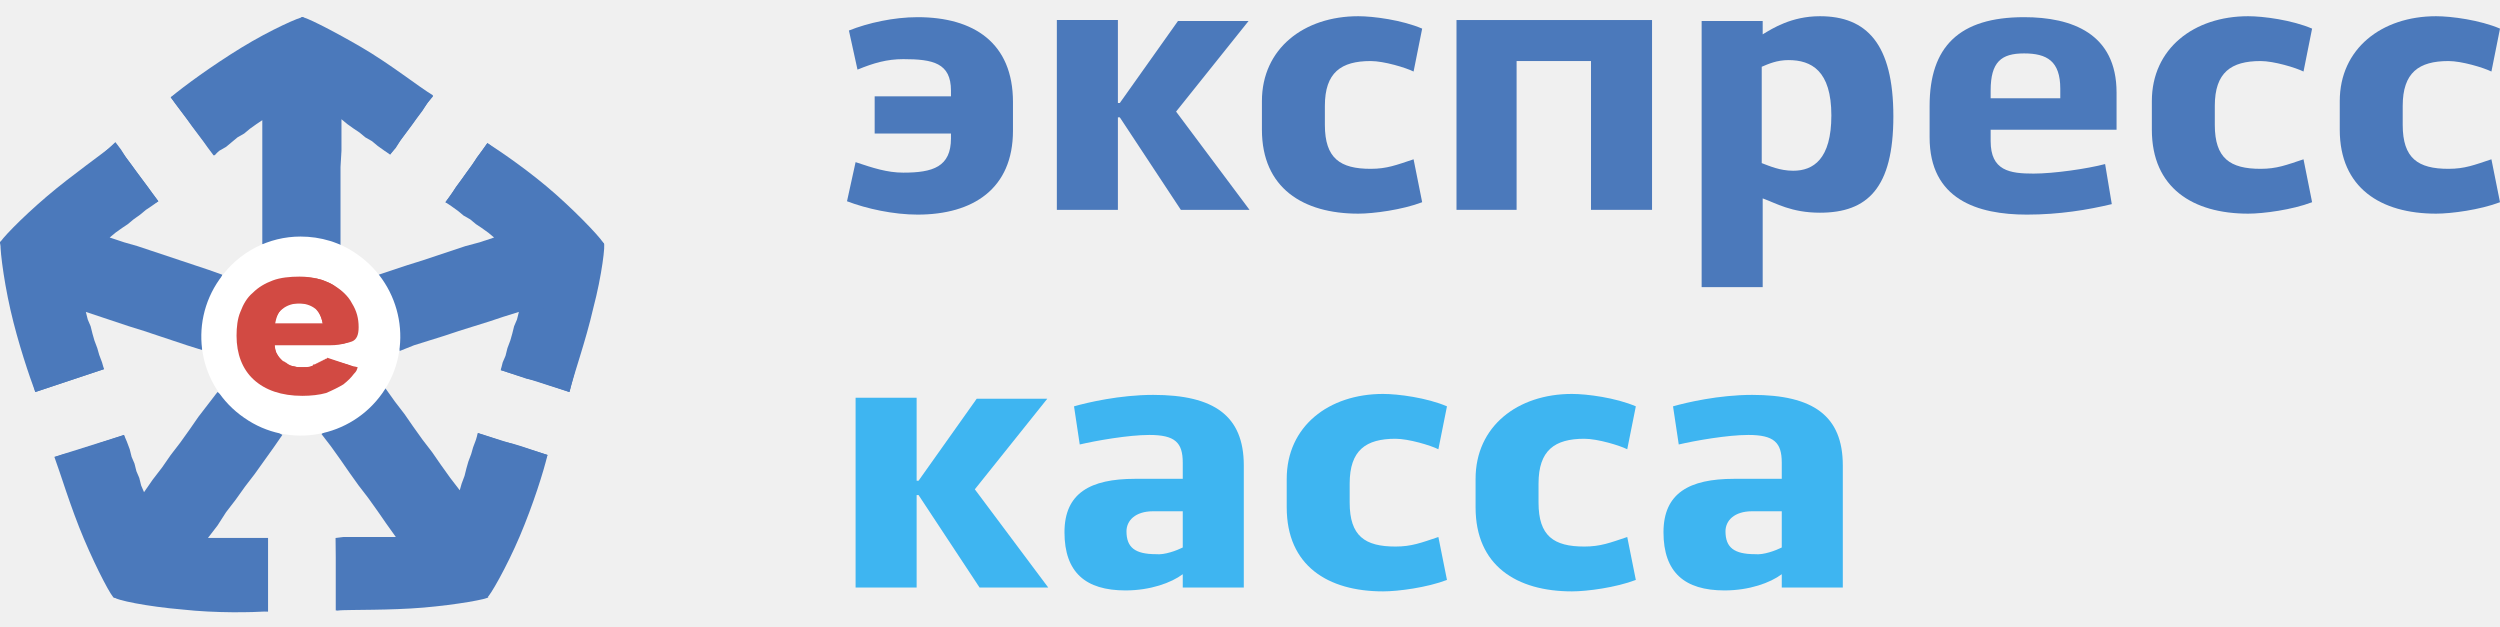
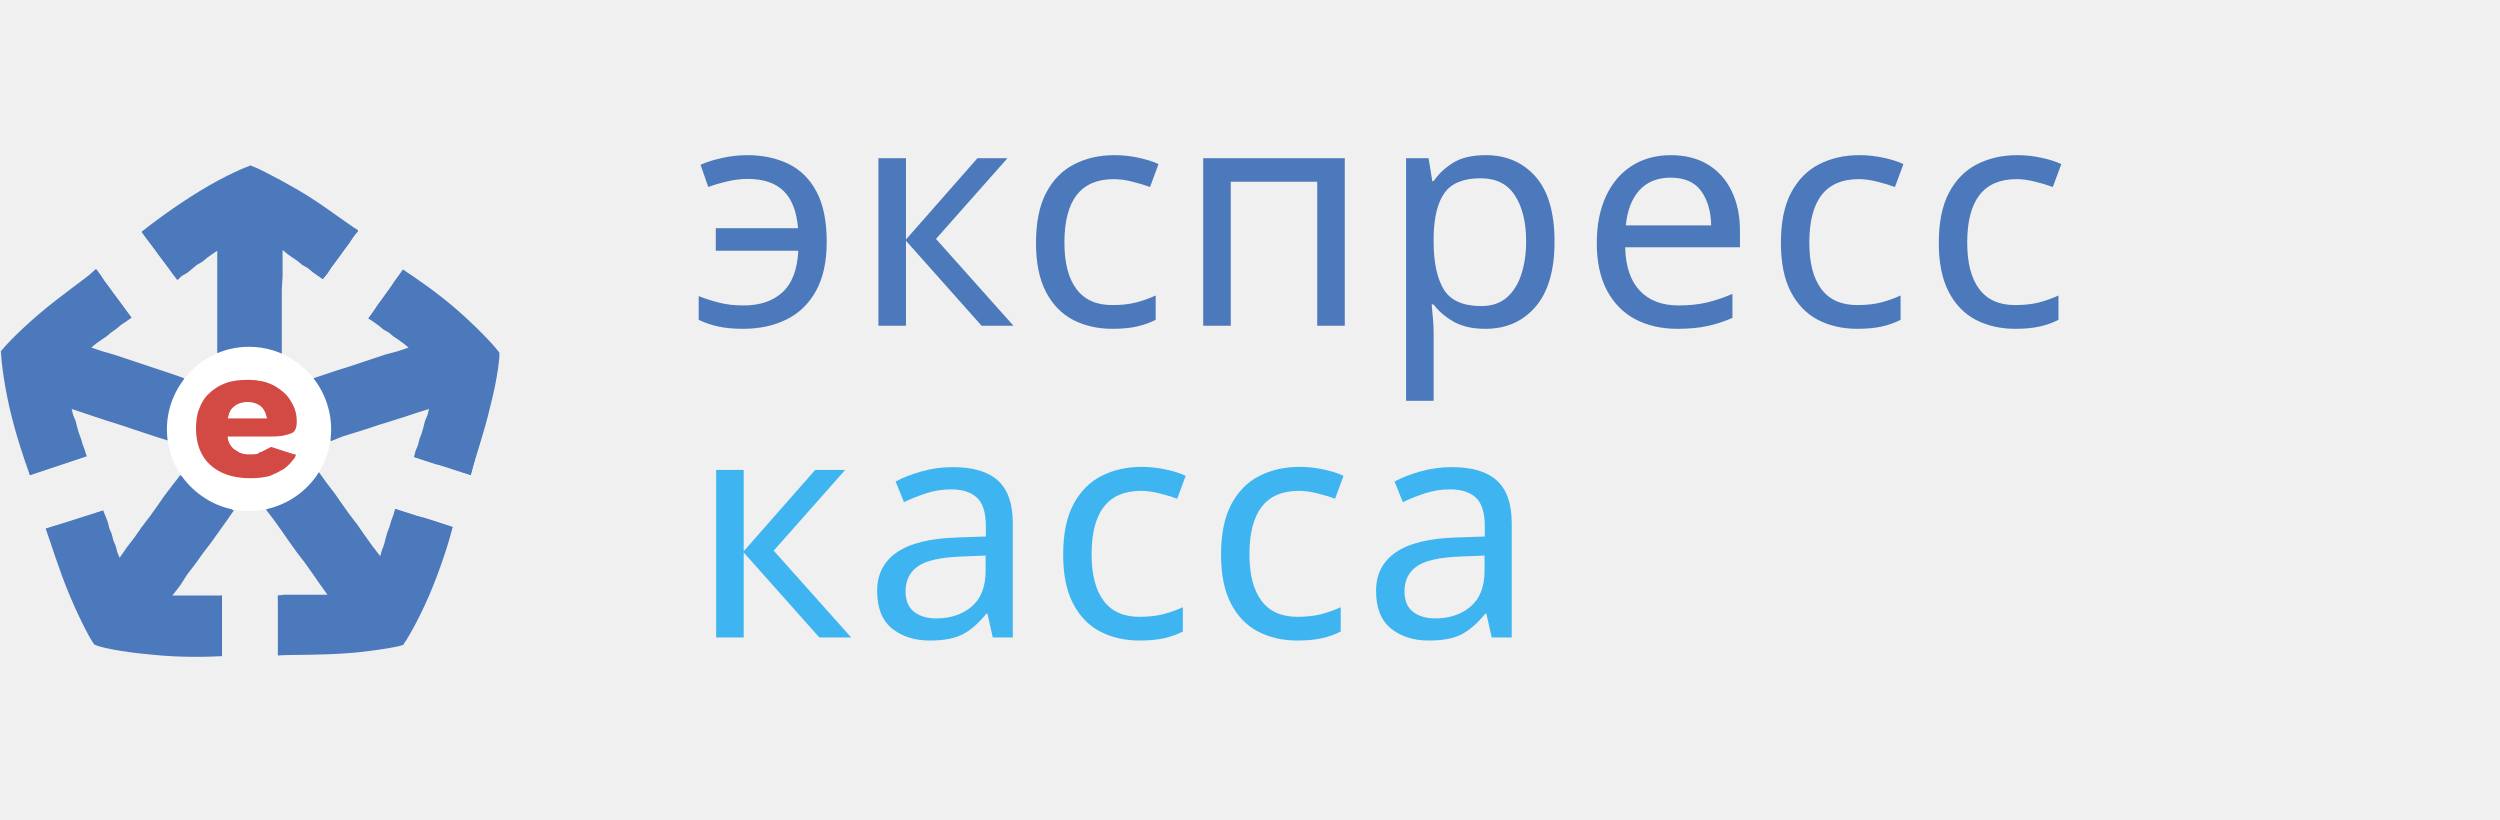
- <svg xmlns="http://www.w3.org/2000/svg" version="1.1" id="Layer_1" x="0px" y="0px" viewBox="-4070.8 2519.4 262.1 65.7" style="enable-background:new -4070.8 2519.4 262.1 65.7;" xml:space="preserve">
+ <svg xmlns="http://www.w3.org/2000/svg" xmlns:ns1="https://boxy-svg.com" version="1.1" id="Layer_1" x="0px" y="0px" viewBox="0 0 317.6 104.1" style="enable-background:new 0 0 317.6 104.1;">
+   <defs>
+     <ns1:grid x="0" y="0" width="88.317" height="81.392" />
+   </defs>
  <style type="text/css">
	.st0{fill:#4B79BB;}
- 	.st1{fill:#FFFFFF;}
- 	.st2{fill:#D24A43;}
- 	.st3{enable-background:new    ;}
- 	.st4{fill:#3EB5F1;}
+ 	.st1{fill:#D24A43;}
+ 	.st2{font-family:'Ekibastuz-Black';}
+ 	.st3{font-size:39.741px;}
+ 	.st4{letter-spacing:1;}
+ 	.st5{fill:#3EB5F1;}
</style>
-   <g>
+   <g transform="matrix(1, 0, 0, 1, -21.1, 0.156009)">
    <g>
-       <polyline class="st0" points="-4037.1,2564.9 -4036.1,2566.2 -4035.1,2567.6 -4034.2,2568.9 -4033.2,2570.3 -4032.2,2571.6     -4031.2,2573 -4030.3,2574.3 -4029.3,2575.7 -4030.1,2575.7 -4030.9,2575.7 -4031.7,2575.7 -4032.5,2575.7 -4033.3,2575.7     -4034,2575.7 -4034.8,2575.7 -4035.6,2575.8 -4035.6,2576.7 -4035.6,2577.7 -4035.6,2578.6 -4035.6,2579.6 -4035.6,2580.5     -4035.6,2581.5 -4035.6,2582.4 -4035.6,2583.4 -4033.6,2583.2 -4031.7,2583 -4029.7,2582.8 -4027.7,2582.7 -4025.7,2582.5     -4023.7,2582.3 -4021.7,2582.1 -4019.7,2582 -4018.9,2580.1 -4018.1,2578.3 -4017.3,2576.4 -4016.6,2574.5 -4015.8,2572.7     -4015,2570.8 -4014.2,2569 -4013.4,2567.1 -4014.3,2566.8 -4015.2,2566.5 -4016.1,2566.2 -4017.1,2565.9 -4018,2565.7     -4018.9,2565.4 -4019.8,2565.1 -4020.7,2564.8 -4020.9,2565.5 -4021.2,2566.3 -4021.4,2567 -4021.7,2567.8 -4021.9,2568.5     -4022.1,2569.3 -4022.4,2570.1 -4022.6,2570.8 -4023.6,2569.5 -4024.6,2568.1 -4025.5,2566.8 -4026.5,2565.5 -4027.5,2564.1     -4028.4,2562.8 -4029.4,2561.5 -4030.4,2560.1   " />
-       <path class="st0" d="M-4035.6,2575.8c1.7,0.2,5.7,1.5,9.3,3c3.6,1.5,6.7,3,6.7,3.2s-3.3,0.8-6.8,1.1c-3.6,0.3-7.4,0.2-9.1,0.3" />
-       <path class="st0" d="M-4013.4,2567.1c-0.4,1.7-1.5,5.2-2.9,8.5c-1.4,3.3-3.2,6.4-3.4,6.4c-0.2,0-0.5-3.5-0.8-7.3    c-0.2-3.9-0.4-8.1-0.2-9.9" />
+       <polyline class="st0" points="54.9,64.6 55.9,65.9 56.9,67.3 57.8,68.6 58.8,70 59.8,71.3 60.8,72.7 61.7,74 62.7,75.4 61.9,75.4 &#10;&#09;&#09;&#09;61.1,75.4 60.3,75.4 59.5,75.4 58.7,75.4 58,75.4 57.2,75.4 56.4,75.5 56.4,76.4 56.4,77.4 56.4,78.3 56.4,79.3 56.4,80.2 &#10;&#09;&#09;&#09;56.4,81.2 56.4,82.1 56.4,83.1 58.4,82.9 60.3,82.7 62.3,82.5 64.3,82.4 66.3,82.2 68.3,82 70.3,81.8 72.3,81.7 73.1,79.8 &#10;&#09;&#09;&#09;73.9,78 74.7,76.1 75.4,74.2 76.2,72.4 77,70.5 77.8,68.7 78.6,66.8 77.7,66.5 76.8,66.2 75.9,65.9 74.9,65.6 74,65.4 73.1,65.1 &#10;&#09;&#09;&#09;72.2,64.8 71.3,64.5 71.1,65.2 70.8,66 70.6,66.7 70.3,67.5 70.1,68.2 69.9,69 69.6,69.8 69.4,70.5 68.4,69.2 67.4,67.8 &#10;&#09;&#09;&#09;66.5,66.5 65.5,65.2 64.5,63.8 63.6,62.5 62.6,61.2 61.6,59.8 &#09;&#09;" />
+       <path class="st0" d="M56.4,75.5c1.7,0.2,5.7,1.5,9.3,3c3.6,1.5,6.7,3,6.7,3.2s-3.3,0.8-6.8,1.1c-3.6,0.3-7.4,0.2-9.1,0.3" />
+       <path class="st0" d="M78.6,66.8c-0.4,1.7-1.5,5.2-2.9,8.5s-3.2,6.4-3.4,6.4c-0.2,0-0.5-3.5-0.8-7.3c-0.2-3.9-0.4-8.1-0.2-9.9" />
    </g>
    <g>
-       <polyline class="st0" points="-4028.9,2556.2 -4027.4,2555.6 -4025.8,2555.1 -4024.2,2554.6 -4022.7,2554.1 -4021.1,2553.6     -4019.5,2553.1 -4018,2552.6 -4016.4,2552.1 -4016.6,2552.9 -4016.9,2553.6 -4017.1,2554.4 -4017.3,2555.1 -4017.6,2555.9     -4017.8,2556.7 -4018.1,2557.4 -4018.3,2558.2 -4017.4,2558.5 -4016.5,2558.8 -4015.6,2559.1 -4014.7,2559.3 -4013.8,2559.6     -4012.9,2559.9 -4012,2560.2 -4011.1,2560.5 -4010.6,2558.6 -4010.2,2556.6 -4009.7,2554.7 -4009.3,2552.7 -4008.8,2550.8     -4008.4,2548.8 -4007.9,2546.9 -4007.5,2544.9 -4009,2543.6 -4010.5,2542.3 -4012,2541 -4013.6,2539.7 -4015.1,2538.3     -4016.6,2537 -4018.1,2535.7 -4019.7,2534.4 -4020.2,2535.1 -4020.8,2535.9 -4021.3,2536.7 -4021.9,2537.5 -4022.4,2538.2     -4023,2539 -4023.5,2539.8 -4024.1,2540.6 -4023.5,2541 -4022.8,2541.5 -4022.2,2542 -4021.5,2542.4 -4020.9,2542.9     -4020.3,2543.3 -4019.6,2543.8 -4019,2544.3 -4020.5,2544.8 -4022,2545.2 -4023.5,2545.7 -4025,2546.2 -4026.5,2546.7     -4028.1,2547.2 -4029.6,2547.7 -4031.1,2548.2   " />
-       <path class="st0" d="M-4018.3,2558.2c0.7-1.6,3.2-5,5.7-7.9c2.5-2.9,4.9-5.4,5.1-5.4c0.2,0-0.2,3.4-1.1,6.8    c-0.8,3.5-2.1,7.1-2.5,8.8" />
-       <path class="st0" d="M-4019.7,2534.4c1.4,0.9,4.5,3,7.2,5.4c2.7,2.4,5.1,5,5,5.2c-0.1,0.2-3.5-0.6-7.2-1.5c-3.7-1-7.9-2.2-9.4-2.9    " />
+       <polyline class="st0" points="63.1,55.9 64.6,55.3 66.2,54.8 67.8,54.3 69.3,53.8 70.9,53.3 72.5,52.8 74,52.3 75.6,51.8 &#10;&#09;&#09;&#09;75.4,52.6 75.1,53.3 74.9,54.1 74.7,54.8 74.4,55.6 74.2,56.4 73.9,57.1 73.7,57.9 74.6,58.2 75.5,58.5 76.4,58.8 77.3,59 &#10;&#09;&#09;&#09;78.2,59.3 79.1,59.6 80,59.9 80.9,60.2 81.4,58.3 81.8,56.3 82.3,54.4 82.7,52.4 83.2,50.5 83.6,48.5 84.1,46.6 84.5,44.6 &#10;&#09;&#09;&#09;83,43.3 81.5,42 80,40.7 78.4,39.4 76.9,38 75.4,36.7 73.9,35.4 72.3,34.1 71.8,34.8 71.2,35.6 70.7,36.4 70.1,37.2 69.6,37.9 &#10;&#09;&#09;&#09;69,38.7 68.5,39.5 67.9,40.3 68.5,40.7 69.2,41.2 69.8,41.7 70.5,42.1 71.1,42.6 71.7,43 72.4,43.5 73,44 71.5,44.5 70,44.9 &#10;&#09;&#09;&#09;68.5,45.4 67,45.9 65.5,46.4 63.9,46.9 62.4,47.4 60.9,47.9 &#09;&#09;" />
+       <path class="st0" d="M73.7,57.9c0.7-1.6,3.2-5,5.7-7.9c2.5-2.9,4.9-5.4,5.1-5.4s-0.2,3.4-1.1,6.8c-0.8,3.5-2.1,7.1-2.5,8.8" />
+       <path class="st0" d="M72.3,34.1c1.4,0.9,4.5,3,7.2,5.4c2.7,2.4,5.1,5,5,5.2c-0.1,0.2-3.5-0.6-7.2-1.5c-3.7-1-7.9-2.2-9.4-2.9" />
    </g>
    <g>
-       <polyline class="st0" points="-4035.1,2545.1 -4035.1,2543.5 -4035.1,2541.8 -4035.1,2540.2 -4035.1,2538.5 -4035.1,2536.9     -4035,2535.2 -4035,2533.6 -4035,2531.9 -4034.4,2532.4 -4033.7,2532.9 -4033.1,2533.3 -4032.5,2533.8 -4031.8,2534.2     -4031.2,2534.7 -4030.5,2535.2 -4029.9,2535.6 -4029.3,2534.9 -4028.8,2534.1 -4028.2,2533.3 -4027.6,2532.5 -4027.1,2531.8     -4026.5,2531 -4026,2530.2 -4025.4,2529.5 -4027.1,2528.4 -4028.8,2527.4 -4030.5,2526.4 -4032.2,2525.3 -4034,2524.3     -4035.7,2523.3 -4037.4,2522.3 -4039.1,2521.2 -4040.8,2522.3 -4042.6,2523.3 -4044.3,2524.4 -4046,2525.4 -4047.7,2526.4     -4049.5,2527.5 -4051.2,2528.5 -4052.9,2529.6 -4052.4,2530.3 -4051.8,2531.1 -4051.2,2531.9 -4050.7,2532.6 -4050.1,2533.4     -4049.5,2534.2 -4049,2534.9 -4048.4,2535.7 -4047.8,2535.2 -4047.1,2534.8 -4046.5,2534.3 -4045.9,2533.8 -4045.2,2533.4     -4044.6,2532.9 -4043.9,2532.4 -4043.3,2532 -4043.3,2533.6 -4043.3,2535.2 -4043.3,2536.9 -4043.3,2538.5 -4043.3,2540.1     -4043.3,2541.8 -4043.3,2543.4 -4043.3,2545   " />
-       <path class="st0" d="M-4029.9,2535.6c-1.3-1.1-3.8-4.6-5.8-7.9s-3.6-6.3-3.5-6.5c0.1-0.2,3.1,1.3,6.2,3.1c3.1,1.8,6.1,4.2,7.6,5.1    " />
-       <path class="st0" d="M-4052.9,2529.6c1.3-1.1,4.3-3.3,7.4-5.2c3.1-1.9,6.3-3.3,6.5-3.2c0.2,0.2-1.6,3.1-3.7,6.4    c-2.1,3.3-4.5,6.8-5.6,8.1" />
+       <polyline class="st0" points="56.9,44.8 56.9,43.2 56.9,41.5 56.9,39.9 56.9,38.2 56.9,36.6 57,34.9 57,33.3 57,31.6 57.6,32.1 &#10;&#09;&#09;&#09;58.3,32.6 58.9,33 59.5,33.5 60.2,33.9 60.8,34.4 61.5,34.9 62.1,35.3 62.7,34.6 63.2,33.8 63.8,33 64.4,32.2 64.9,31.5 &#10;&#09;&#09;&#09;65.5,30.7 66,29.9 66.6,29.2 64.9,28.1 63.2,27.1 61.5,26.1 59.8,25 58,24 56.3,23 54.6,22 52.9,20.9 51.2,22 49.4,23 47.7,24.1 &#10;&#09;&#09;&#09;46,25.1 44.3,26.1 42.5,27.2 40.8,28.2 39.1,29.3 39.6,30 40.2,30.8 40.8,31.6 41.3,32.3 41.9,33.1 42.5,33.9 43,34.6 43.6,35.4 &#10;&#09;&#09;&#09;44.2,34.9 44.9,34.5 45.5,34 46.1,33.5 46.8,33.1 47.4,32.6 48.1,32.1 48.7,31.7 48.7,33.3 48.7,34.9 48.7,36.6 48.7,38.2 &#10;&#09;&#09;&#09;48.7,39.8 48.7,41.5 48.7,43.1 48.7,44.7 &#09;&#09;" />
+       <path class="st0" d="M62.1,35.3c-1.3-1.1-3.8-4.6-5.8-7.9s-3.6-6.3-3.5-6.5s3.1,1.3,6.2,3.1s6.1,4.2,7.6,5.1" />
+       <path class="st0" d="M39.1,29.3c1.3-1.1,4.3-3.3,7.4-5.2c3.1-1.9,6.3-3.3,6.5-3.2c0.2,0.2-1.6,3.1-3.7,6.4    c-2.1,3.3-4.5,6.8-5.6,8.1" />
    </g>
    <g>
-       <polyline class="st0" points="-4047.5,2548.2 -4048.9,2547.7 -4050.4,2547.2 -4051.9,2546.7 -4053.4,2546.2 -4054.9,2545.7     -4056.4,2545.2 -4057.8,2544.8 -4059.3,2544.3 -4058.7,2543.8 -4058,2543.3 -4057.4,2542.9 -4056.8,2542.4 -4056.1,2541.9     -4055.5,2541.4 -4054.9,2541 -4054.2,2540.5 -4054.8,2539.7 -4055.3,2539 -4055.9,2538.2 -4056.5,2537.4 -4057,2536.7     -4057.6,2535.9 -4058.1,2535.1 -4058.7,2534.3 -4060.2,2535.7 -4061.7,2537 -4063.2,2538.3 -4064.7,2539.6 -4066.2,2540.9     -4067.7,2542.2 -4069.3,2543.5 -4070.8,2544.8 -4070.3,2546.8 -4069.8,2548.8 -4069.4,2550.7 -4068.9,2552.7 -4068.5,2554.7     -4068,2556.6 -4067.6,2558.6 -4067.1,2560.5 -4066.2,2560.2 -4065.3,2559.9 -4064.4,2559.6 -4063.5,2559.3 -4062.6,2559     -4061.7,2558.7 -4060.8,2558.4 -4059.9,2558.1 -4060.1,2557.4 -4060.4,2556.6 -4060.6,2555.9 -4060.9,2555.1 -4061.1,2554.4     -4061.3,2553.6 -4061.6,2552.9 -4061.8,2552.1 -4060.3,2552.6 -4058.8,2553.1 -4057.3,2553.6 -4055.7,2554.1 -4054.2,2554.6     -4052.7,2555.1 -4051.2,2555.6 -4049.6,2556.1   " />
-       <path class="st0" d="M-4054.2,2540.5c-1.5,0.9-5.5,2.2-9.3,3.1c-3.8,0.9-7.2,1.5-7.3,1.3c-0.1-0.2,2.2-2.6,4.9-4.9    s5.9-4.5,7.2-5.6" />
-       <path class="st0" d="M-4067.1,2560.5c-0.6-1.6-1.8-5.1-2.6-8.6c-0.8-3.5-1.2-7.1-1-7.2c0.2-0.1,2.5,2.5,4.9,5.5    c2.5,3,5.1,6.4,5.9,7.9" />
+       <polyline class="st0" points="44.5,47.9 43.1,47.4 41.6,46.9 40.1,46.4 38.6,45.9 37.1,45.4 35.6,44.9 34.2,44.5 32.7,44 &#10;&#09;&#09;&#09;33.3,43.5 34,43 34.6,42.6 35.2,42.1 35.9,41.6 36.5,41.1 37.1,40.7 37.8,40.2 37.2,39.4 36.7,38.7 36.1,37.9 35.5,37.1 35,36.4 &#10;&#09;&#09;&#09;34.4,35.6 33.9,34.8 33.3,34 31.8,35.4 30.3,36.7 28.8,38 27.3,39.3 25.8,40.6 24.3,41.9 22.7,43.2 21.2,44.5 21.7,46.5 &#10;&#09;&#09;&#09;22.2,48.5 22.6,50.4 23.1,52.4 23.5,54.4 24,56.3 24.4,58.3 24.9,60.2 25.8,59.9 26.7,59.6 27.6,59.3 28.5,59 29.4,58.7 &#10;&#09;&#09;&#09;30.3,58.4 31.2,58.1 32.1,57.8 31.9,57.1 31.6,56.3 31.4,55.6 31.1,54.8 30.9,54.1 30.7,53.3 30.4,52.6 30.2,51.8 31.7,52.3 &#10;&#09;&#09;&#09;33.2,52.8 34.7,53.3 36.3,53.8 37.8,54.3 39.3,54.8 40.8,55.3 42.4,55.8 &#09;&#09;" />
+       <path class="st0" d="M37.8,40.2c-1.5,0.9-5.5,2.2-9.3,3.1s-7.2,1.5-7.3,1.3c-0.1-0.2,2.2-2.6,4.9-4.9c2.7-2.3,5.9-4.5,7.2-5.6" />
+       <path class="st0" d="M24.9,60.2c-0.6-1.6-1.8-5.1-2.6-8.6c-0.8-3.5-1.2-7.1-1-7.2c0.2-0.1,2.5,2.5,4.9,5.5c2.5,3,5.1,6.4,5.9,7.9" />
    </g>
    <g>
-       <polyline class="st0" points="-4048,2560.5 -4049,2561.8 -4050,2563.1 -4050.9,2564.4 -4051.9,2565.8 -4052.9,2567.1     -4053.8,2568.4 -4054.8,2569.7 -4055.7,2571 -4056,2570.3 -4056.2,2569.5 -4056.5,2568.8 -4056.7,2568 -4057,2567.3     -4057.2,2566.5 -4057.5,2565.7 -4057.8,2565 -4058.7,2565.3 -4059.6,2565.6 -4060.5,2565.9 -4061.4,2566.2 -4062.3,2566.5     -4063.2,2566.8 -4064.1,2567 -4065,2567.3 -4064.2,2569.2 -4063.4,2571 -4062.6,2572.9 -4061.9,2574.7 -4061.1,2576.5     -4060.3,2578.4 -4059.5,2580.2 -4058.7,2582.1 -4056.7,2582.2 -4054.7,2582.4 -4052.7,2582.6 -4050.7,2582.8 -4048.7,2582.9     -4046.7,2583.1 -4044.7,2583.3 -4042.7,2583.5 -4042.7,2582.5 -4042.7,2581.5 -4042.7,2580.6 -4042.7,2579.6 -4042.7,2578.7     -4042.7,2577.7 -4042.7,2576.8 -4042.7,2575.8 -4043.5,2575.8 -4044.3,2575.8 -4045.1,2575.8 -4045.9,2575.8 -4046.7,2575.8     -4047.4,2575.8 -4048.2,2575.8 -4049,2575.8 -4048,2574.5 -4047.1,2573.1 -4046.1,2571.8 -4045.1,2570.4 -4044.1,2569.1     -4043.1,2567.7 -4042.1,2566.3 -4041.2,2565   " />
-       <path class="st0" d="M-4057.8,2565c0.4,1.7,0.4,5.9,0,9.8c-0.3,3.8-0.8,7.3-1,7.3c-0.2,0.1-1.8-2.9-3.2-6.2    c-1.4-3.3-2.5-7-3.1-8.6" />
-       <path class="st0" d="M-4042.7,2583.5c-1.7,0.1-5.4,0.2-9-0.2c-3.6-0.3-7.1-1-7.1-1.3c0-0.2,3.1-1.6,6.8-3c3.6-1.4,7.6-2.9,9.3-3.2    " />
+       <polyline class="st0" points="44,60.2 43,61.5 42,62.8 41.1,64.1 40.1,65.5 39.1,66.8 38.2,68.1 37.2,69.4 36.3,70.7 36,70 &#10;&#09;&#09;&#09;35.8,69.2 35.5,68.5 35.3,67.7 35,67 34.8,66.2 34.5,65.4 34.2,64.7 33.3,65 32.4,65.3 31.5,65.6 30.6,65.9 29.7,66.2 28.8,66.5 &#10;&#09;&#09;&#09;27.9,66.7 27,67 27.8,68.9 28.6,70.7 29.4,72.6 30.1,74.4 30.9,76.2 31.7,78.1 32.5,79.9 33.3,81.8 35.3,81.9 37.3,82.1 &#10;&#09;&#09;&#09;39.3,82.3 41.3,82.5 43.3,82.6 45.3,82.8 47.3,83 49.3,83.2 49.3,82.2 49.3,81.2 49.3,80.3 49.3,79.3 49.3,78.4 49.3,77.4 &#10;&#09;&#09;&#09;49.3,76.5 49.3,75.5 48.5,75.5 47.7,75.5 46.9,75.5 46.1,75.5 45.3,75.5 44.6,75.5 43.8,75.5 43,75.5 44,74.2 44.9,72.8 &#10;&#09;&#09;&#09;45.9,71.5 46.9,70.1 47.9,68.8 48.9,67.4 49.9,66 50.8,64.7 &#09;&#09;" />
+       <path class="st0" d="M34.2,64.7c0.4,1.7,0.4,5.9,0,9.8c-0.3,3.8-0.8,7.3-1,7.3c-0.2,0.1-1.8-2.9-3.2-6.2c-1.4-3.3-2.5-7-3.1-8.6" />
+       <path class="st0" d="M49.3,83.2c-1.7,0.1-5.4,0.2-9-0.2c-3.6-0.3-7.1-1-7.1-1.3c0-0.2,3.1-1.6,6.8-3c3.6-1.4,7.6-2.9,9.3-3.2" />
+     </g>
+     <g>
+       <defs>
+         <path id="SVGID_1_" d="M44.2,48.4c-3.3,4.7-2.2,11.2,2.6,14.5c4.7,3.3,11.2,2.1,14.5-2.6c3.3-4.7,2.1-11.2-2.6-14.5     c-1.8-1.3-3.9-1.9-6-1.9C49.4,43.9,46.2,45.5,44.2,48.4" />
+       </defs>
+       <path id="" d="M44.2,48.4c-3.3,4.7-2.2,11.2,2.6,14.5c4.7,3.3,11.2,2.1,14.5-2.6c3.3-4.7,2.1-11.2-2.6-14.5     c-1.8-1.3-3.9-1.9-6-1.9C49.4,43.9,46.2,45.5,44.2,48.4" transform="matrix(1, 0, 0, 1, 0, 0)" style="overflow: visible; fill: rgb(255, 255, 255);" />
    </g>
    <g>
      <g>
-         <path id="SVGID_1_" class="st1" d="M-4047.8,2548.7c-3.3,4.7-2.2,11.2,2.6,14.5c4.7,3.3,11.2,2.1,14.5-2.6     c3.3-4.7,2.1-11.2-2.6-14.5c-1.8-1.3-3.9-1.9-6-1.9C-4042.6,2544.2-4045.8,2545.8-4047.8,2548.7" />
-       </g>
-     </g>
-     <g>
-       <g>
-         <path class="st2" d="M-4033.3,2557.9c-0.1,0.3-0.1,0.4-0.4,0.7c-0.3,0.4-0.6,0.7-1.1,1.1c-0.5,0.3-1.1,0.6-1.8,0.9     c-0.7,0.2-1.6,0.3-2.5,0.3c-2.2,0-3.9-0.6-5.1-1.7c-1.2-1.1-1.8-2.7-1.8-4.6c0-0.9,0.1-1.8,0.4-2.5c0.3-0.8,0.7-1.5,1.3-2     c0.6-0.6,1.3-1,2.1-1.3c0.8-0.3,1.8-0.4,2.8-0.4c1.3,0,2.5,0.3,3.4,0.8c0.9,0.5,1.7,1.2,2.1,2c0.5,0.8,0.7,1.6,0.7,2.5     c0,0.8-0.2,1.3-0.7,1.5s-1.2,0.3-2.1,0.3h-6.6c0,0.7,0.2,1.3,0.5,1.9c0.3,0.5,0.7,0.9,1.2,1.2c0.5,0.3,1,0.4,1.7,0.4     c0.4,0,0.8,0,1.1-0.1c0.3-0.1,0.7-0.2,1-0.4s0.6-0.4,0.9-0.6c0.3-0.2,0.2-0.1,0.6-0.5 M-4042.4,2553.6h6.1     c-0.1-1.1-0.4-1.8-0.9-2.4c-0.5-0.5-1.3-0.8-2.1-0.8s-1.5,0.3-2.1,0.8C-4042,2551.8-4042.3,2552.6-4042.4,2553.6z" />
+         <path class="st1" d="M58.7,57.6c-0.1,0.3-0.1,0.4-0.4,0.7c-0.3,0.4-0.6,0.7-1.1,1.1c-0.5,0.3-1.1,0.6-1.8,0.9     c-0.7,0.2-1.6,0.3-2.5,0.3c-2.2,0-3.9-0.6-5.1-1.7c-1.2-1.1-1.8-2.7-1.8-4.6c0-0.9,0.1-1.8,0.4-2.5c0.3-0.8,0.7-1.5,1.3-2     c0.6-0.6,1.3-1,2.1-1.3c0.8-0.3,1.8-0.4,2.8-0.4c1.3,0,2.5,0.3,3.4,0.8c0.9,0.5,1.7,1.2,2.1,2c0.5,0.8,0.7,1.6,0.7,2.5     c0,0.8-0.2,1.3-0.7,1.5c-0.5,0.2-1.2,0.3-2.1,0.3h-6.6c0,0.7,0.2,1.3,0.5,1.9c0.3,0.5,0.7,0.9,1.2,1.2c0.5,0.3,1,0.4,1.7,0.4     c0.4,0,0.8,0,1.1-0.1c0.3-0.1,0.7-0.2,1-0.4c0.3-0.2,0.6-0.4,0.9-0.6c0.3-0.2,0.2-0.1,0.6-0.5 M49.6,53.3h6.1     c-0.1-1.1-0.4-1.8-0.9-2.4c-0.5-0.5-1.3-0.8-2.1-0.8c-0.8,0-1.5,0.3-2.1,0.8C50,51.5,49.7,52.3,49.6,53.3z" />
      </g>
      <g>
        <g>
          <g>
            <g>
-               <path class="st2" d="M-4034.2,2558.4c-0.2,0.3-0.5,0.7-1,1c-0.4,0.3-1,0.6-1.6,0.8c-0.7,0.2-1.4,0.3-2.3,0.3        c-2,0-3.5-0.5-4.6-1.5c-1.1-1-1.6-2.4-1.6-4.2c0-0.8,0.1-1.6,0.4-2.3s0.7-1.3,1.2-1.8s1.1-0.9,1.9-1.2s1.6-0.4,2.5-0.4        c1.2,0,2.2,0.2,3.1,0.7c0.9,0.5,1.5,1.1,1.9,1.8c0.4,0.7,0.6,1.5,0.6,2.2c0,0.7-0.2,1.2-0.7,1.4c-0.4,0.2-1.1,0.3-1.9,0.3h-6        c0,0.6,0.1,1.2,0.4,1.7s0.6,0.9,1.1,1.1s0.9,0.4,1.5,0.4c0.4,0,0.7,0,1-0.1c0.3-0.1,0.6-0.2,0.9-0.4s0.5-0.3,0.8-0.5         M-4042.2,2553.8h5.5c-0.1-1-0.4-1.7-0.8-2.1c-0.5-0.5-1.1-0.7-1.9-0.7s-1.4,0.2-1.9,0.7S-4042.1,2552.9-4042.2,2553.8z" />
+               <path class="st1" d="M57.8,58.1c-0.2,0.3-0.5,0.7-1,1c-0.4,0.3-1,0.6-1.6,0.8c-0.7,0.2-1.4,0.3-2.3,0.3c-2,0-3.5-0.5-4.6-1.5        c-1.1-1-1.6-2.4-1.6-4.2c0-0.8,0.1-1.6,0.4-2.3c0.3-0.7,0.7-1.3,1.2-1.8c0.5-0.5,1.1-0.9,1.9-1.2c0.8-0.3,1.6-0.4,2.5-0.4        c1.2,0,2.2,0.2,3.1,0.7c0.9,0.5,1.5,1.1,1.9,1.8c0.4,0.7,0.6,1.5,0.6,2.2c0,0.7-0.2,1.2-0.7,1.4c-0.4,0.2-1.1,0.3-1.9,0.3h-6        c0,0.6,0.1,1.2,0.4,1.7c0.3,0.5,0.6,0.9,1.1,1.1c0.5,0.2,0.9,0.4,1.5,0.4c0.4,0,0.7,0,1-0.1c0.3-0.1,0.6-0.2,0.9-0.4        c0.3-0.2,0.5-0.3,0.8-0.5 M49.8,53.5h5.5c-0.1-1-0.4-1.7-0.8-2.1c-0.5-0.5-1.1-0.7-1.9-0.7c-0.8,0-1.4,0.2-1.9,0.7        C50.2,51.9,49.9,52.6,49.8,53.5z" />
            </g>
            <g>
-               <path class="st2" d="M-4033.8,2557.8c-0.1,0.1-0.2,0.5-0.3,0.6c-0.1,0.1-0.4,0.2-0.5,0.2s-0.2,0.1-0.3,0.2        c-0.1,0.1-0.2-0.1-0.3,0c-0.1,0.1-0.2,0.1-0.3,0.2c-0.1,0.1-0.3,0.1-0.4,0.2c-0.1,0.1-0.3,0.1-0.4,0.2        c-0.2,0.1-0.3,0.1-0.5,0.2c-0.2,0.1-0.3,0.1-0.5,0.1s-0.4,0.1-0.6,0.1s-0.4,0-0.6,0.1c-0.2,0.1-0.4,0-0.6,0        c-0.5,0-1,0-1.4-0.1c-0.4-0.1-0.8-0.2-1.2-0.3c-0.4-0.1-0.7-0.3-1.1-0.5c-0.3-0.2-0.6-0.4-0.9-0.7c-0.3-0.3-0.5-0.5-0.7-0.8        s-0.4-0.6-0.5-1c-0.1-0.3-0.2-0.7-0.3-1.1c-0.1-0.4-0.1-0.8-0.1-1.2c0-0.2,0-0.4,0-0.6c0-0.2,0-0.4,0.1-0.6        c0.1-0.2,0.1-0.4,0.1-0.6c0.1-0.2,0.1-0.4,0.2-0.5c0.1-0.2,0.1-0.3,0.2-0.5c0.1-0.2,0.2-0.3,0.3-0.5c0.1-0.1,0.2-0.3,0.3-0.4        s0.2-0.3,0.4-0.4c0.1-0.1,0.3-0.2,0.4-0.4c0.1-0.1,0.3-0.2,0.5-0.3c0.2-0.1,0.3-0.2,0.5-0.3c0.2-0.1,0.4-0.2,0.5-0.2        c0.2-0.1,0.4-0.1,0.6-0.2c0.2,0,0.4-0.1,0.6-0.1s0.4-0.1,0.6-0.1c0.2,0,0.4,0,0.7,0s0.6,0,0.9,0s0.5,0.1,0.8,0.1        c0.3,0.1,0.5,0.1,0.7,0.2c0.2,0.1,0.5,0.2,0.7,0.3c0.2,0.1,0.4,0.2,0.6,0.4s0.4,0.3,0.5,0.4c0.2,0.1,0.3,0.3,0.4,0.5        c0.1,0.2,0.3,0.3,0.4,0.5c0.1,0.2,0.2,0.4,0.3,0.5c0.1,0.1,0.1,0.4,0.2,0.5c0.1,0.2,0.1,0.4,0.1,0.6s0,0.4,0,0.6        c0,0.2,0,0.3,0,0.5c0,0.1-0.1,0.3-0.1,0.4c-0.1,0.1-0.1,0.2-0.2,0.3c-0.1,0.1-0.2,0.1-0.3,0.2c-0.1,0.1-0.2,0.1-0.4,0.1        c-0.1,0-0.3,0.1-0.4,0.1c-0.2,0-0.3,0-0.5,0.1c-0.2,0-0.4,0-0.6,0h-1.5h-1.5h-1.5h-1.5c0,0.2,0,0.3,0,0.5c0,0.1,0,0.3,0.1,0.4        c0,0.1,0.1,0.3,0.1,0.4c0.1,0.1,0.1,0.3,0.2,0.4c0.1,0.1,0.1,0.2,0.2,0.3c0.1,0.1,0.2,0.2,0.3,0.3c0.1,0.1,0.2,0.2,0.3,0.2        c0.1,0.1,0.2,0.1,0.3,0.2c0.1,0.1,0.2,0.1,0.3,0.2c0.1,0,0.2,0.1,0.4,0.1c0.1,0,0.3,0.1,0.4,0.1s0.3,0,0.4,0        c0.1,0,0.2,0,0.3,0c0.1,0,0.2,0,0.3,0s0.2,0,0.2,0s0.2,0,0.2-0.1c0.1,0,0.2,0,0.2-0.1c0-0.1,0.1-0.1,0.2-0.1        c0.1,0,0.1-0.1,0.2-0.1s0.1-0.1,0.2-0.1c0.1,0,0.1-0.1,0.2-0.1c0.1,0,0.1-0.1,0.2-0.1c0.1,0,0.1-0.1,0.2-0.1s0.1-0.1,0.2-0.1        c0.1,0,0.1,0,0.1-0.1 M-4042.2,2553.4h1.4h1.4h1.4h1.4c0-0.2-0.1-0.5-0.1-0.7s-0.1-0.4-0.2-0.6c-0.1-0.2-0.2-0.3-0.2-0.5        c-0.1-0.1-0.2-0.3-0.3-0.4c-0.1-0.1-0.3-0.2-0.4-0.3c-0.1-0.1-0.3-0.2-0.5-0.2c-0.2-0.1-0.3-0.1-0.5-0.1s-0.4,0-0.6,0        s-0.4,0-0.5,0c-0.2,0-0.3,0.1-0.5,0.1s-0.3,0.1-0.4,0.2c-0.1,0.1-0.3,0.2-0.4,0.3c-0.1,0.1-0.2,0.3-0.3,0.4        c-0.1,0.1-0.2,0.3-0.3,0.5c-0.1,0.2-0.1,0.4-0.2,0.6C-4042.1,2553-4042.2,2553.2-4042.2,2553.4z" />
+               <path class="st1" d="M58.2,57.5c-0.1,0.1-0.2,0.5-0.3,0.6s-0.4,0.2-0.5,0.2s-0.2,0.1-0.3,0.2s-0.2-0.1-0.3,0        c-0.1,0.1-0.2,0.1-0.3,0.2c-0.1,0.1-0.3,0.1-0.4,0.2c-0.1,0.1-0.3,0.1-0.4,0.2c-0.2,0.1-0.3,0.1-0.5,0.2        c-0.2,0.1-0.3,0.1-0.5,0.1c-0.2,0-0.4,0.1-0.6,0.1c-0.2,0-0.4,0-0.6,0.1s-0.4,0-0.6,0c-0.5,0-1,0-1.4-0.1        c-0.4-0.1-0.8-0.2-1.2-0.3c-0.4-0.1-0.7-0.3-1.1-0.5c-0.3-0.2-0.6-0.4-0.9-0.7c-0.3-0.3-0.5-0.5-0.7-0.8        c-0.2-0.3-0.4-0.6-0.5-1c-0.1-0.3-0.2-0.7-0.3-1.1c-0.1-0.4-0.1-0.8-0.1-1.2c0-0.2,0-0.4,0-0.6s0-0.4,0.1-0.6s0.1-0.4,0.1-0.6        c0.1-0.2,0.1-0.4,0.2-0.5c0.1-0.2,0.1-0.3,0.2-0.5s0.2-0.3,0.3-0.5c0.1-0.1,0.2-0.3,0.3-0.4s0.2-0.3,0.4-0.4        c0.1-0.1,0.3-0.2,0.4-0.4c0.1-0.1,0.3-0.2,0.5-0.3c0.2-0.1,0.3-0.2,0.5-0.3c0.2-0.1,0.4-0.2,0.5-0.2c0.2-0.1,0.4-0.1,0.6-0.2        c0.2,0,0.4-0.1,0.6-0.1s0.4-0.1,0.6-0.1c0.2,0,0.4,0,0.7,0c0.3,0,0.6,0,0.9,0c0.3,0,0.5,0.1,0.8,0.1c0.3,0.1,0.5,0.1,0.7,0.2        c0.2,0.1,0.5,0.2,0.7,0.3c0.2,0.1,0.4,0.2,0.6,0.4s0.4,0.3,0.5,0.4c0.2,0.1,0.3,0.3,0.4,0.5s0.3,0.3,0.4,0.5        c0.1,0.2,0.2,0.4,0.3,0.5s0.1,0.4,0.2,0.5c0.1,0.2,0.1,0.4,0.1,0.6s0,0.4,0,0.6c0,0.2,0,0.3,0,0.5c0,0.1-0.1,0.3-0.1,0.4        c-0.1,0.1-0.1,0.2-0.2,0.3c-0.1,0.1-0.2,0.1-0.3,0.2c-0.1,0.1-0.2,0.1-0.4,0.1c-0.1,0-0.3,0.1-0.4,0.1c-0.2,0-0.3,0-0.5,0.1        c-0.2,0-0.4,0-0.6,0h-1.5h-1.5h-1.5h-1.5c0,0.2,0,0.3,0,0.5c0,0.1,0,0.3,0.1,0.4c0,0.1,0.1,0.3,0.1,0.4        c0.1,0.1,0.1,0.3,0.2,0.4c0.1,0.1,0.1,0.2,0.2,0.3c0.1,0.1,0.2,0.2,0.3,0.3c0.1,0.1,0.2,0.2,0.3,0.2c0.1,0.1,0.2,0.1,0.3,0.2        c0.1,0.1,0.2,0.1,0.3,0.2c0.1,0,0.2,0.1,0.4,0.1c0.1,0,0.3,0.1,0.4,0.1c0.1,0,0.3,0,0.4,0c0.1,0,0.2,0,0.3,0        c0.1,0,0.2,0,0.3,0c0.1,0,0.2,0,0.2,0s0.2,0,0.2-0.1c0.1,0,0.2,0,0.2-0.1s0.1-0.1,0.2-0.1c0.1,0,0.1-0.1,0.2-0.1        c0.1,0,0.1-0.1,0.2-0.1c0.1,0,0.1-0.1,0.2-0.1c0.1,0,0.1-0.1,0.2-0.1c0.1,0,0.1-0.1,0.2-0.1c0.1,0,0.1-0.1,0.2-0.1        c0.1,0,0.1,0,0.1-0.1 M49.8,53.1h1.4h1.4H54h1.4c0-0.2-0.1-0.5-0.1-0.7c0-0.2-0.1-0.4-0.2-0.6s-0.2-0.3-0.2-0.5        c-0.1-0.1-0.2-0.3-0.3-0.4c-0.1-0.1-0.3-0.2-0.4-0.3c-0.1-0.1-0.3-0.2-0.5-0.2c-0.2-0.1-0.3-0.1-0.5-0.1c-0.2,0-0.4,0-0.6,0        c-0.2,0-0.4,0-0.5,0c-0.2,0-0.3,0.1-0.5,0.1s-0.3,0.1-0.4,0.2c-0.1,0.1-0.3,0.2-0.4,0.3c-0.1,0.1-0.2,0.3-0.3,0.4        c-0.1,0.1-0.2,0.3-0.3,0.5c-0.1,0.2-0.1,0.4-0.2,0.6C49.9,52.7,49.8,52.9,49.8,53.1z" />
            </g>
          </g>
          <g>
            <g>
-               <path class="st2" d="M-4034.4,2558.4c-0.2,0.3-0.5,0.7-1,1c-0.4,0.3-1,0.6-1.6,0.8c-0.7,0.2-1.4,0.3-2.3,0.3        c-2,0-3.5-0.5-4.6-1.5c-1.1-1-1.6-2.4-1.6-4.2c0-0.8,0.1-1.6,0.4-2.3s0.7-1.3,1.2-1.8s1.1-0.9,1.9-1.2s1.6-0.4,2.5-0.4        c1.2,0,2.2,0.2,3.1,0.7c0.9,0.5,1.5,1.1,1.9,1.8c0.4,0.7,0.6,1.5,0.6,2.2c0,0.7-0.2,1.2-0.7,1.4c-0.4,0.2-1.1,0.3-1.9,0.3h-6        c0,0.6,0.1,1.2,0.4,1.7s0.6,0.9,1.1,1.1s0.9,0.4,1.5,0.4c0.4,0,0.7,0,1-0.1c0.3-0.1,0.6-0.2,0.9-0.4s0.5-0.3,0.8-0.5         M-4042.4,2553.8h5.5c-0.1-1-0.4-1.7-0.8-2.1c-0.5-0.5-1.1-0.7-1.9-0.7s-1.4,0.2-1.9,0.7S-4042.3,2552.9-4042.4,2553.8z" />
+               <path class="st1" d="M57.6,58.1c-0.2,0.3-0.5,0.7-1,1c-0.4,0.3-1,0.6-1.6,0.8c-0.7,0.2-1.4,0.3-2.3,0.3c-2,0-3.5-0.5-4.6-1.5        c-1.1-1-1.6-2.4-1.6-4.2c0-0.8,0.1-1.6,0.4-2.3c0.3-0.7,0.7-1.3,1.2-1.8c0.5-0.5,1.1-0.9,1.9-1.2c0.8-0.3,1.6-0.4,2.5-0.4        c1.2,0,2.2,0.2,3.1,0.7c0.9,0.5,1.5,1.1,1.9,1.8c0.4,0.7,0.6,1.5,0.6,2.2c0,0.7-0.2,1.2-0.7,1.4c-0.4,0.2-1.1,0.3-1.9,0.3h-6        c0,0.6,0.1,1.2,0.4,1.7c0.3,0.5,0.6,0.9,1.1,1.1c0.5,0.2,0.9,0.4,1.5,0.4c0.4,0,0.7,0,1-0.1c0.3-0.1,0.6-0.2,0.9-0.4        c0.3-0.2,0.5-0.3,0.8-0.5 M49.6,53.5h5.5c-0.1-1-0.4-1.7-0.8-2.1c-0.5-0.5-1.1-0.7-1.9-0.7c-0.8,0-1.4,0.2-1.9,0.7        C50,51.9,49.7,52.6,49.6,53.5z" />
            </g>
            <g>
-               <path class="st2" d="M-4034.4,2557.8c-0.2,0.3-0.5,0.6-1,0.9c-0.4,0.3-1,0.5-1.6,0.7c-0.7,0.2-1.4,0.3-2.3,0.3        c-2,0-3.5-0.5-4.6-1.4c-1.1-0.9-1.6-2.2-1.6-3.7c0-0.7,0.1-1.4,0.4-2.1c0.3-0.6,0.7-1.2,1.2-1.6c0.5-0.5,1.1-0.8,1.9-1        c0.8-0.2,1.6-0.4,2.5-0.4c1.2,0,2.2,0.2,3.1,0.6c0.9,0.4,1.5,0.9,1.9,1.6c0.4,0.7,0.6,1.3,0.6,2c0,0.6-0.2,1-0.7,1.2        c-0.4,0.2-1.1,0.3-1.9,0.3h-6c0,0.6,0.1,1.1,0.4,1.5c0.3,0.4,0.6,0.8,1.1,1s0.8,0.5,1.4,0.5c0.4,0,0.8,0.1,1.2,0.1        c0.3-0.1,1,0,1.3-0.2c0.3-0.2,0.7-0.6,0.9-0.8 M-4042.4,2553.7h5.5c-0.1-0.9-0.4-1.5-0.8-1.9c-0.5-0.4-1.1-0.6-1.9-0.6        s-1.4,0.2-1.9,0.6C-4042,2552.2-4042.3,2552.9-4042.4,2553.7z" />
+               <path class="st1" d="M57.6,57.5c-0.2,0.3-0.5,0.6-1,0.9c-0.4,0.3-1,0.5-1.6,0.7c-0.7,0.2-1.4,0.3-2.3,0.3        c-2,0-3.5-0.5-4.6-1.4c-1.1-0.9-1.6-2.2-1.6-3.7c0-0.7,0.1-1.4,0.4-2.1c0.3-0.6,0.7-1.2,1.2-1.6c0.5-0.5,1.1-0.8,1.9-1        c0.8-0.2,1.6-0.4,2.5-0.4c1.2,0,2.2,0.2,3.1,0.6c0.9,0.4,1.5,0.9,1.9,1.6c0.4,0.7,0.6,1.3,0.6,2c0,0.6-0.2,1-0.7,1.2        c-0.4,0.2-1.1,0.3-1.9,0.3h-6c0,0.6,0.1,1.1,0.4,1.5c0.3,0.4,0.6,0.8,1.1,1c0.5,0.2,0.8,0.5,1.4,0.5c0.4,0,0.8,0.1,1.2,0.1        c0.3-0.1,1,0,1.3-0.2c0.3-0.2,0.7-0.6,0.9-0.8 M49.6,53.4h5.5c-0.1-0.9-0.4-1.5-0.8-1.9c-0.5-0.4-1.1-0.6-1.9-0.6        c-0.8,0-1.4,0.2-1.9,0.6C50,51.9,49.7,52.6,49.6,53.4z" />
            </g>
          </g>
        </g>
        <g>
          <g>
            <g>
-               <path class="st2" d="M-4034,2558.2c-0.2,0.3-0.5,0.7-1,1c-0.4,0.3-1,0.6-1.6,0.8c-0.7,0.2-1.4,0.3-2.3,0.3        c-2,0-3.5-0.5-4.6-1.5c-1.1-1-1.6-2.4-1.6-4.2c0-0.8,0.1-1.6,0.4-2.3c0.3-0.7,0.7-1.3,1.2-1.8s1.1-0.9,1.9-1.2        s1.6-0.4,2.5-0.4c1.2,0,2.2,0.2,3.1,0.7c0.9,0.5,1.5,1.1,1.9,1.8c0.4,0.7,0.6,1.5,0.6,2.2c0,0.7-0.2,1.2-0.7,1.4        c-0.4,0.2-1,0.3-1.8,0.3h-6c0,0.6,0.1,1.2,0.4,1.7s0.6,0.9,1.1,1.1c0.5,0.2,0.9,0.4,1.5,0.4c0.4,0,0.7,0,1-0.1        c0.3-0.1,0.6-0.2,0.9-0.4s0.5-0.3,0.8-0.5 M-4042,2553.7h5.5c-0.1-1-0.4-1.7-0.8-2.1c-0.5-0.5-1.1-0.7-1.9-0.7        c-0.8,0-1.4,0.2-1.9,0.7C-4041.6,2552-4041.9,2552.7-4042,2553.7z" />
+               <path class="st1" d="M58,57.9c-0.2,0.3-0.5,0.7-1,1c-0.4,0.3-1,0.6-1.6,0.8C54.7,59.9,54,60,53.1,60c-2,0-3.5-0.5-4.6-1.5        c-1.1-1-1.6-2.4-1.6-4.2c0-0.8,0.1-1.6,0.4-2.3c0.3-0.7,0.7-1.3,1.2-1.8c0.5-0.5,1.1-0.9,1.9-1.2c0.8-0.3,1.6-0.4,2.5-0.4        c1.2,0,2.2,0.2,3.1,0.7c0.9,0.5,1.5,1.1,1.9,1.8c0.4,0.7,0.6,1.5,0.6,2.2c0,0.7-0.2,1.2-0.7,1.4C57.4,54.9,56.8,55,56,55h-6        c0,0.6,0.1,1.2,0.4,1.7c0.3,0.5,0.6,0.9,1.1,1.1c0.5,0.2,0.9,0.4,1.5,0.4c0.4,0,0.7,0,1-0.1c0.3-0.1,0.6-0.2,0.9-0.4        c0.3-0.2,0.5-0.3,0.8-0.5 M50,53.4h5.5c-0.1-1-0.4-1.7-0.8-2.1c-0.5-0.5-1.1-0.7-1.9-0.7c-0.8,0-1.4,0.2-1.9,0.7        C50.4,51.7,50.1,52.4,50,53.4z" />
            </g>
            <g>
-               <path class="st2" d="M-4035,2558.7c-0.4,0.3-1,0.6-1.6,0.8c-0.7,0.2-1.4,0.3-2.3,0.3c-2,0-3.5-0.5-4.6-1.5        c-1.1-1-1.6-2.4-1.6-4.1c0-0.8,0.1-1.6,0.4-2.3c0.3-0.7,0.7-1.3,1.2-1.8s1.1-0.9,1.9-1.1c0.8-0.3,1.6-0.4,2.5-0.4        c1.2,0,2.2,0.2,3.1,0.7c0.9,0.5,1.5,1,1.9,1.8c0.4,0.7,0.6,1.5,0.6,2.2s-0.2,1.1-0.7,1.3c-0.4,0.2-1.1,0.3-1.9,0.3h-6        c0,0.6,0.1,1.2,0.4,1.7c0.3,0.5,0.6,0.8,1.1,1.1c0.5,0.2,0.9,0.4,1.5,0.4c0.4,0,0.7,0,1-0.1s0.6-0.2,0.9-0.4 M-4042,2553.3        h5.5c-0.1-0.9-0.4-1.6-0.8-2.1c-0.5-0.5-1.1-0.7-1.9-0.7c-0.8,0-1.4,0.2-1.9,0.7S-4041.9,2552.4-4042,2553.3z" />
+               <path class="st1" d="M57,58.4c-0.4,0.3-1,0.6-1.6,0.8c-0.7,0.2-1.4,0.3-2.3,0.3c-2,0-3.5-0.5-4.6-1.5c-1.1-1-1.6-2.4-1.6-4.1        c0-0.8,0.1-1.6,0.4-2.3c0.3-0.7,0.7-1.3,1.2-1.8c0.5-0.5,1.1-0.9,1.9-1.1c0.8-0.3,1.6-0.4,2.5-0.4c1.2,0,2.2,0.2,3.1,0.7        c0.9,0.5,1.5,1,1.9,1.8c0.4,0.7,0.6,1.5,0.6,2.2c0,0.7-0.2,1.1-0.7,1.3c-0.4,0.2-1.1,0.3-1.9,0.3h-6c0,0.6,0.1,1.2,0.4,1.7        c0.3,0.5,0.6,0.8,1.1,1.1c0.5,0.2,0.9,0.4,1.5,0.4c0.4,0,0.7,0,1-0.1c0.3-0.1,0.6-0.2,0.9-0.4 M50,53h5.5        c-0.1-0.9-0.4-1.6-0.8-2.1c-0.5-0.5-1.1-0.7-1.9-0.7c-0.8,0-1.4,0.2-1.9,0.7C50.4,51.4,50.1,52.1,50,53z" />
            </g>
          </g>
          <g>
            <g>
-               <path class="st2" d="M-4034,2557.8c0,0.3,0,0.3-0.2,0.7c-0.2,0.3-0.5,0.7-1,1c-0.4,0.3-1,0.6-1.6,0.8        c-0.7,0.2-1.4,0.3-2.3,0.3c-2,0-3.5-0.5-4.6-1.5c-1.1-1-1.6-2.4-1.6-4.2c0-0.8,0.1-1.6,0.4-2.3c0.3-0.7,0.7-1.3,1.2-1.8        s1.1-0.9,1.9-1.2c0.8-0.3,1.6-0.4,2.5-0.4c1.2,0,2.2,0.2,3.1,0.7c0.9,0.5,1.5,1.1,1.9,1.8s0.6,1.5,0.6,2.2        c0,0.7-0.2,1.2-0.7,1.4c-0.4,0.2-1.1,0.3-1.9,0.3h-6c0,0.6,0.1,1.2,0.4,1.7s0.6,0.9,1.1,1.1c0.5,0.2,0.9,0.4,1.5,0.4        c0.4,0,0.7,0,1-0.1c0.3-0.1,0.6-0.2,0.9-0.4s0.5-0.3,0.8-0.5c0.2-0.2,0.2-0.1,0.5-0.5 M-4042.2,2553.9h5.5        c-0.1-1-0.4-1.7-0.8-2.1c-0.5-0.5-1.1-0.7-1.9-0.7s-1.4,0.2-1.9,0.7C-4041.8,2552.2-4042.1,2553-4042.2,2553.9z" />
+               <path class="st1" d="M58,57.5c0,0.3,0,0.3-0.2,0.7c-0.2,0.3-0.5,0.7-1,1c-0.4,0.3-1,0.6-1.6,0.8c-0.7,0.2-1.4,0.3-2.3,0.3        c-2,0-3.5-0.5-4.6-1.5c-1.1-1-1.6-2.4-1.6-4.2c0-0.8,0.1-1.6,0.4-2.3c0.3-0.7,0.7-1.3,1.2-1.8c0.5-0.5,1.1-0.9,1.9-1.2        c0.8-0.3,1.6-0.4,2.5-0.4c1.2,0,2.2,0.2,3.1,0.7c0.9,0.5,1.5,1.1,1.9,1.8c0.4,0.7,0.6,1.5,0.6,2.2c0,0.7-0.2,1.2-0.7,1.4        c-0.4,0.2-1.1,0.3-1.9,0.3h-6c0,0.6,0.1,1.2,0.4,1.7c0.3,0.5,0.6,0.9,1.1,1.1c0.5,0.2,0.9,0.4,1.5,0.4c0.4,0,0.7,0,1-0.1        c0.3-0.1,0.6-0.2,0.9-0.4c0.3-0.2,0.5-0.3,0.8-0.5c0.2-0.2,0.2-0.1,0.5-0.5 M49.8,53.6h5.5c-0.1-1-0.4-1.7-0.8-2.1        c-0.5-0.5-1.1-0.7-1.9-0.7c-0.8,0-1.4,0.2-1.9,0.7C50.2,51.9,49.9,52.7,49.8,53.6z" />
            </g>
            <g>
-               <path class="st2" d="M-4034.1,2557.7c-0.2,0.3-0.5,0.6-1,0.9c-0.4,0.3-1,0.5-1.6,0.7c-0.7,0.2-1.4,0.3-2.3,0.3        c-2,0-3.5-0.5-4.6-1.4c-1.1-0.9-1.6-2.2-1.6-3.7c0-0.7,0.1-1.4,0.4-2.1c0.3-0.6,0.7-1.2,1.2-1.6c0.5-0.5,1.1-0.8,1.9-1        c0.8-0.2,1.6-0.4,2.5-0.4c1.2,0,2.2,0.2,3.1,0.6c0.9,0.4,1.5,0.9,1.9,1.6c0.4,0.7,0.6,1.3,0.6,2c0,0.6-0.2,1-0.7,1.2        c-0.4,0.2-1.1,0.3-1.9,0.3h-6c0,0.6,0.1,1.1,0.4,1.5c0.3,0.4,0.6,0.8,1.1,1c0.5,0.2,0.9,0.3,1.5,0.3c0.4,0,0.7,0,1-0.1        c0.3-0.1,0.6-0.2,0.9-0.3c0.3-0.2,0.5-0.3,0.8-0.5 M-4042.1,2553.7h5.5c-0.1-0.9-0.4-1.5-0.8-1.9c-0.5-0.4-1.1-0.6-1.9-0.6        s-1.4,0.2-1.9,0.6C-4041.7,2552.2-4042,2552.8-4042.1,2553.7z" />
+               <path class="st1" d="M57.9,57.4c-0.2,0.3-0.5,0.6-1,0.9c-0.4,0.3-1,0.5-1.6,0.7c-0.7,0.2-1.4,0.3-2.3,0.3        c-2,0-3.5-0.5-4.6-1.4c-1.1-0.9-1.6-2.2-1.6-3.7c0-0.7,0.1-1.4,0.4-2.1c0.3-0.6,0.7-1.2,1.2-1.6c0.5-0.5,1.1-0.8,1.9-1        c0.8-0.2,1.6-0.4,2.5-0.4c1.2,0,2.2,0.2,3.1,0.6c0.9,0.4,1.5,0.9,1.9,1.6c0.4,0.7,0.6,1.3,0.6,2c0,0.6-0.2,1-0.7,1.2        c-0.4,0.2-1.1,0.3-1.9,0.3h-6c0,0.6,0.1,1.1,0.4,1.5c0.3,0.4,0.6,0.8,1.1,1c0.5,0.2,0.9,0.3,1.5,0.3c0.4,0,0.7,0,1-0.1        c0.3-0.1,0.6-0.2,0.9-0.3c0.3-0.2,0.5-0.3,0.8-0.5 M49.9,53.4h5.5c-0.1-0.9-0.4-1.5-0.8-1.9c-0.5-0.4-1.1-0.6-1.9-0.6        c-0.8,0-1.4,0.2-1.9,0.6C50.3,51.9,50,52.5,49.9,53.4z" />
            </g>
          </g>
        </g>
      </g>
    </g>
  </g>
-   <g class="st3">
-     <path class="st0" d="M-3971.1,2533.4h-8v-3.9h8v-0.6c0-2.9-1.9-3.3-5-3.3c-1.7,0-3.1,0.4-4.8,1.1l-0.9-4.1c2-0.8,4.7-1.4,7.2-1.4   c5.9,0,10,2.7,10,8.9v3c0,6.1-4.2,8.8-10,8.8c-2.5,0-5.3-0.6-7.4-1.4l0.9-4.1c1.8,0.6,3.3,1.1,5,1.1c3.1,0,5-0.6,5-3.6V2533.4z" />
-     <path class="st0" d="M-3953.7,2530.2h0.3l6.1-8.6h7.4l-7.6,9.5l7.7,10.3h-7.2l-6.4-9.7h-0.2v9.7h-6.4v-19.9h6.4V2530.2z" />
-     <path class="st0" d="M-3921.7,2540.6c-2.1,0.8-5.1,1.2-6.7,1.2c-5.8,0-10.1-2.7-10.1-8.8v-3c0-5.5,4.4-8.9,10.1-8.9   c1.6,0,4.6,0.4,6.7,1.3l-0.9,4.5c-0.8-0.4-3.1-1.1-4.5-1.1c-3.1,0-4.8,1.2-4.8,4.7v2c0,3.5,1.6,4.6,4.8,4.6c1.7,0,2.7-0.4,4.5-1   L-3921.7,2540.6z" />
-     <path class="st0" d="M-3918.1,2541.4v-19.9h20.5v19.9h-6.4v-15.6h-7.8v15.6H-3918.1z" />
-     <path class="st0" d="M-3892.4,2549.4v-27.8h6.4v1.4c1-0.6,3-1.9,6-1.9c4.9,0,7.7,2.9,7.7,10.5c0,7.5-2.7,10.1-7.7,10.1   c-3,0-4.6-1-6-1.5v9.3H-3892.4z M-3886.1,2526.4v10.1c0.8,0.3,1.9,0.8,3.3,0.8c2.1,0,4-1.2,4-5.8c0-4.7-2.1-5.8-4.5-5.8   C-3884.5,2525.7-3885.4,2526.1-3886.1,2526.4z" />
-     <path class="st0" d="M-3849.4,2540.8c-2.5,0.6-5.5,1.1-8.9,1.1c-5.2,0-10.2-1.6-10.2-8.1v-3.3c0-6.2,3.1-9.3,9.9-9.3   c5,0,9.7,1.7,9.7,7.9v3.9h-13.2v1.2c0,3.1,2,3.4,4.5,3.4c2.1,0,5.6-0.5,7.5-1L-3849.4,2540.8z M-3862.1,2529.7h7.3v-1   c0-2.9-1.4-3.7-3.8-3.7s-3.5,0.9-3.5,3.9V2529.7z" />
-     <path class="st0" d="M-3828.4,2540.6c-2.1,0.8-5.1,1.2-6.7,1.2c-5.8,0-10.1-2.7-10.1-8.8v-3c0-5.5,4.4-8.9,10.1-8.9   c1.6,0,4.6,0.4,6.7,1.3l-0.9,4.5c-0.8-0.4-3.1-1.1-4.5-1.1c-3.1,0-4.8,1.2-4.8,4.7v2c0,3.5,1.6,4.6,4.8,4.6c1.7,0,2.7-0.4,4.5-1   L-3828.4,2540.6z" />
-     <path class="st0" d="M-3808.7,2540.6c-2.1,0.8-5.1,1.2-6.7,1.2c-5.8,0-10.1-2.7-10.1-8.8v-3c0-5.5,4.4-8.9,10.1-8.9   c1.6,0,4.6,0.4,6.7,1.3l-0.9,4.5c-0.8-0.4-3.1-1.1-4.5-1.1c-3.1,0-4.8,1.2-4.8,4.7v2c0,3.5,1.6,4.6,4.8,4.6c1.7,0,2.7-0.4,4.5-1   L-3808.7,2540.6z" />
-   </g>
-   <g class="st3">
-     <path class="st4" d="M-3974.8,2569.8h0.3l6.1-8.6h7.4l-7.6,9.5l7.7,10.3h-7.2l-6.4-9.7h-0.2v9.7h-6.4v-19.9h6.4V2569.8z" />
-     <path class="st4" d="M-3958.2,2562c1.4-0.4,4.8-1.2,8.3-1.2c6.4,0,9.5,2.2,9.5,7.4v12.8h-6.4v-1.4c-1.2,0.9-3.4,1.7-6,1.7   c-4.2,0-6.4-1.9-6.4-6.1c0-4.1,2.7-5.6,7.4-5.6h5v-1.7c0-2.1-0.8-2.9-3.5-2.9c-2.2,0-5.6,0.6-7.3,1L-3958.2,2562z M-3946.8,2576.8   v-3.8h-3.1c-1.9,0-2.8,1-2.8,2.1c0,1.7,0.9,2.4,3.1,2.4C-3948.7,2577.6-3947.4,2577.1-3946.8,2576.8z" />
-     <path class="st4" d="M-3919.1,2580.2c-2.1,0.8-5.1,1.2-6.7,1.2c-5.8,0-10.1-2.7-10.1-8.8v-3c0-5.5,4.4-8.9,10.1-8.9   c1.6,0,4.6,0.4,6.7,1.3l-0.9,4.5c-0.8-0.4-3.1-1.1-4.5-1.1c-3.1,0-4.8,1.2-4.8,4.7v2c0,3.5,1.6,4.6,4.8,4.6c1.7,0,2.7-0.4,4.5-1   L-3919.1,2580.2z" />
-     <path class="st4" d="M-3899.3,2580.2c-2.1,0.8-5.1,1.2-6.7,1.2c-5.8,0-10.1-2.7-10.1-8.8v-3c0-5.5,4.4-8.9,10.1-8.9   c1.6,0,4.6,0.4,6.7,1.3l-0.9,4.5c-0.8-0.4-3.1-1.1-4.5-1.1c-3.1,0-4.8,1.2-4.8,4.7v2c0,3.5,1.6,4.6,4.8,4.6c1.7,0,2.7-0.4,4.5-1   L-3899.3,2580.2z" />
-     <path class="st4" d="M-3895.4,2562c1.4-0.4,4.8-1.2,8.3-1.2c6.4,0,9.5,2.2,9.5,7.4v12.8h-6.4v-1.4c-1.2,0.9-3.4,1.7-6,1.7   c-4.2,0-6.4-1.9-6.4-6.1c0-4.1,2.7-5.6,7.4-5.6h5v-1.7c0-2.1-0.8-2.9-3.5-2.9c-2.2,0-5.6,0.6-7.3,1L-3895.4,2562z M-3884,2576.8   v-3.8h-3.1c-1.9,0-2.8,1-2.8,2.1c0,1.7,0.9,2.4,3.1,2.4C-3885.9,2577.6-3884.6,2577.1-3884,2576.8z" />
-   </g>
+   <text id="XMLID_53_" style="white-space: pre;" x="87.605" y="41.385">
+     <tspan x="87.605" y="41.385" class="st0 st2 st3 st4" style="font-size: 39.7px; word-spacing: 0px;">экспресс</tspan>
+     <tspan x="87.605" y="80.985" class="st5 st2 st3 st4" style="font-size: 39.7px; word-spacing: 0px;">касса</tspan>
+   </text>
</svg>
